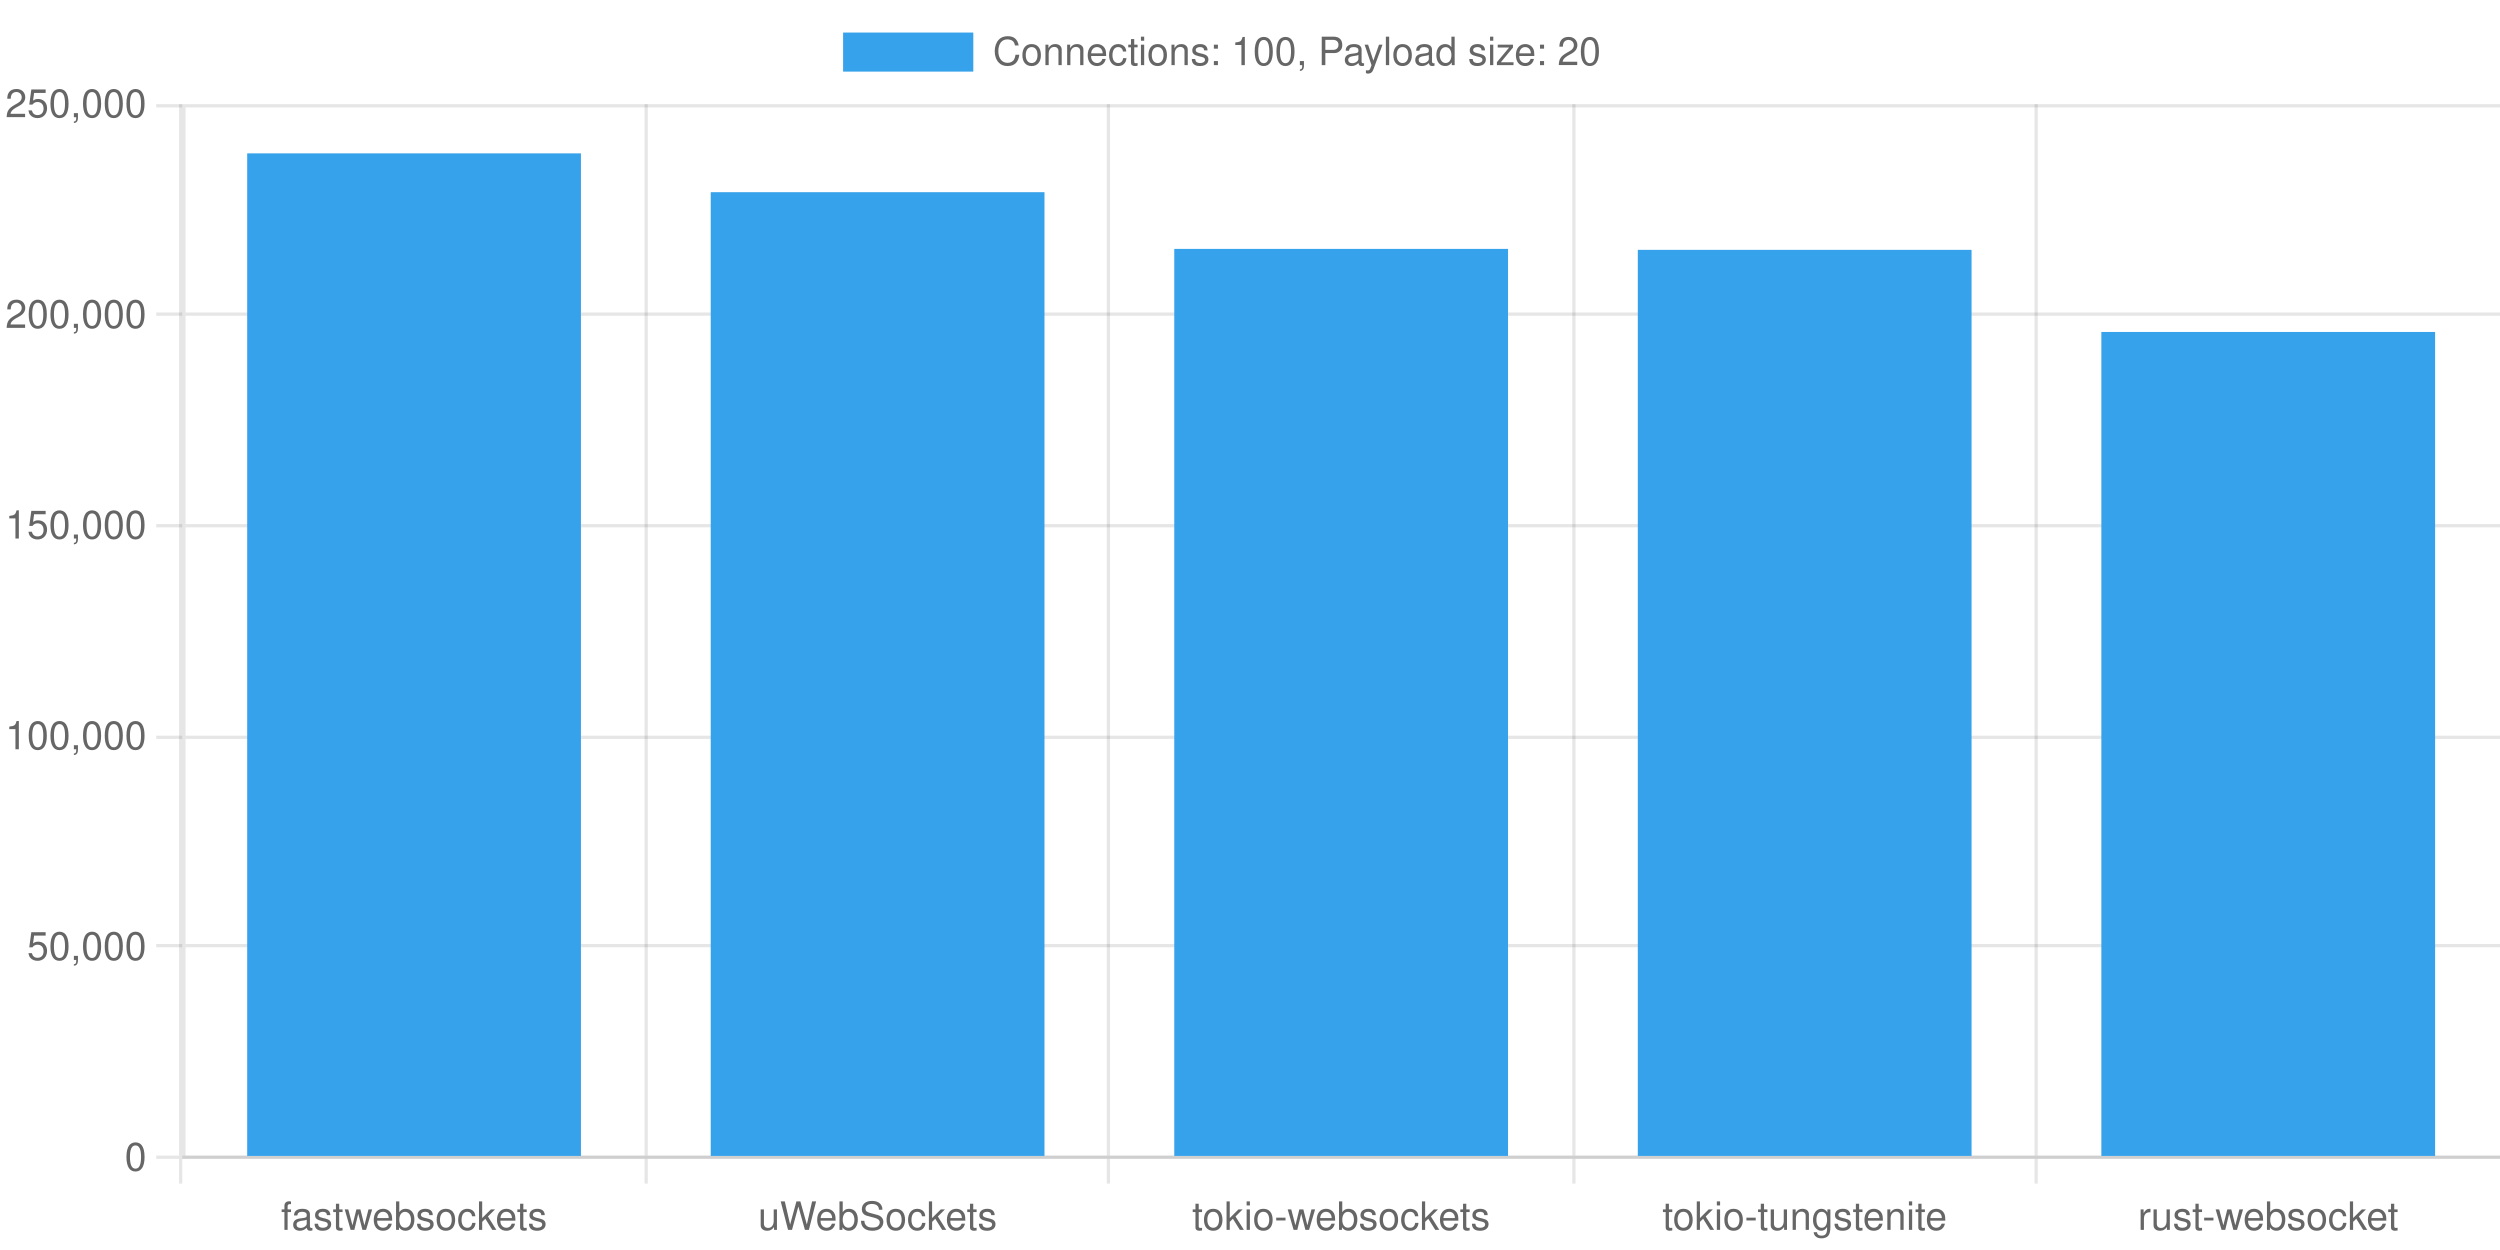
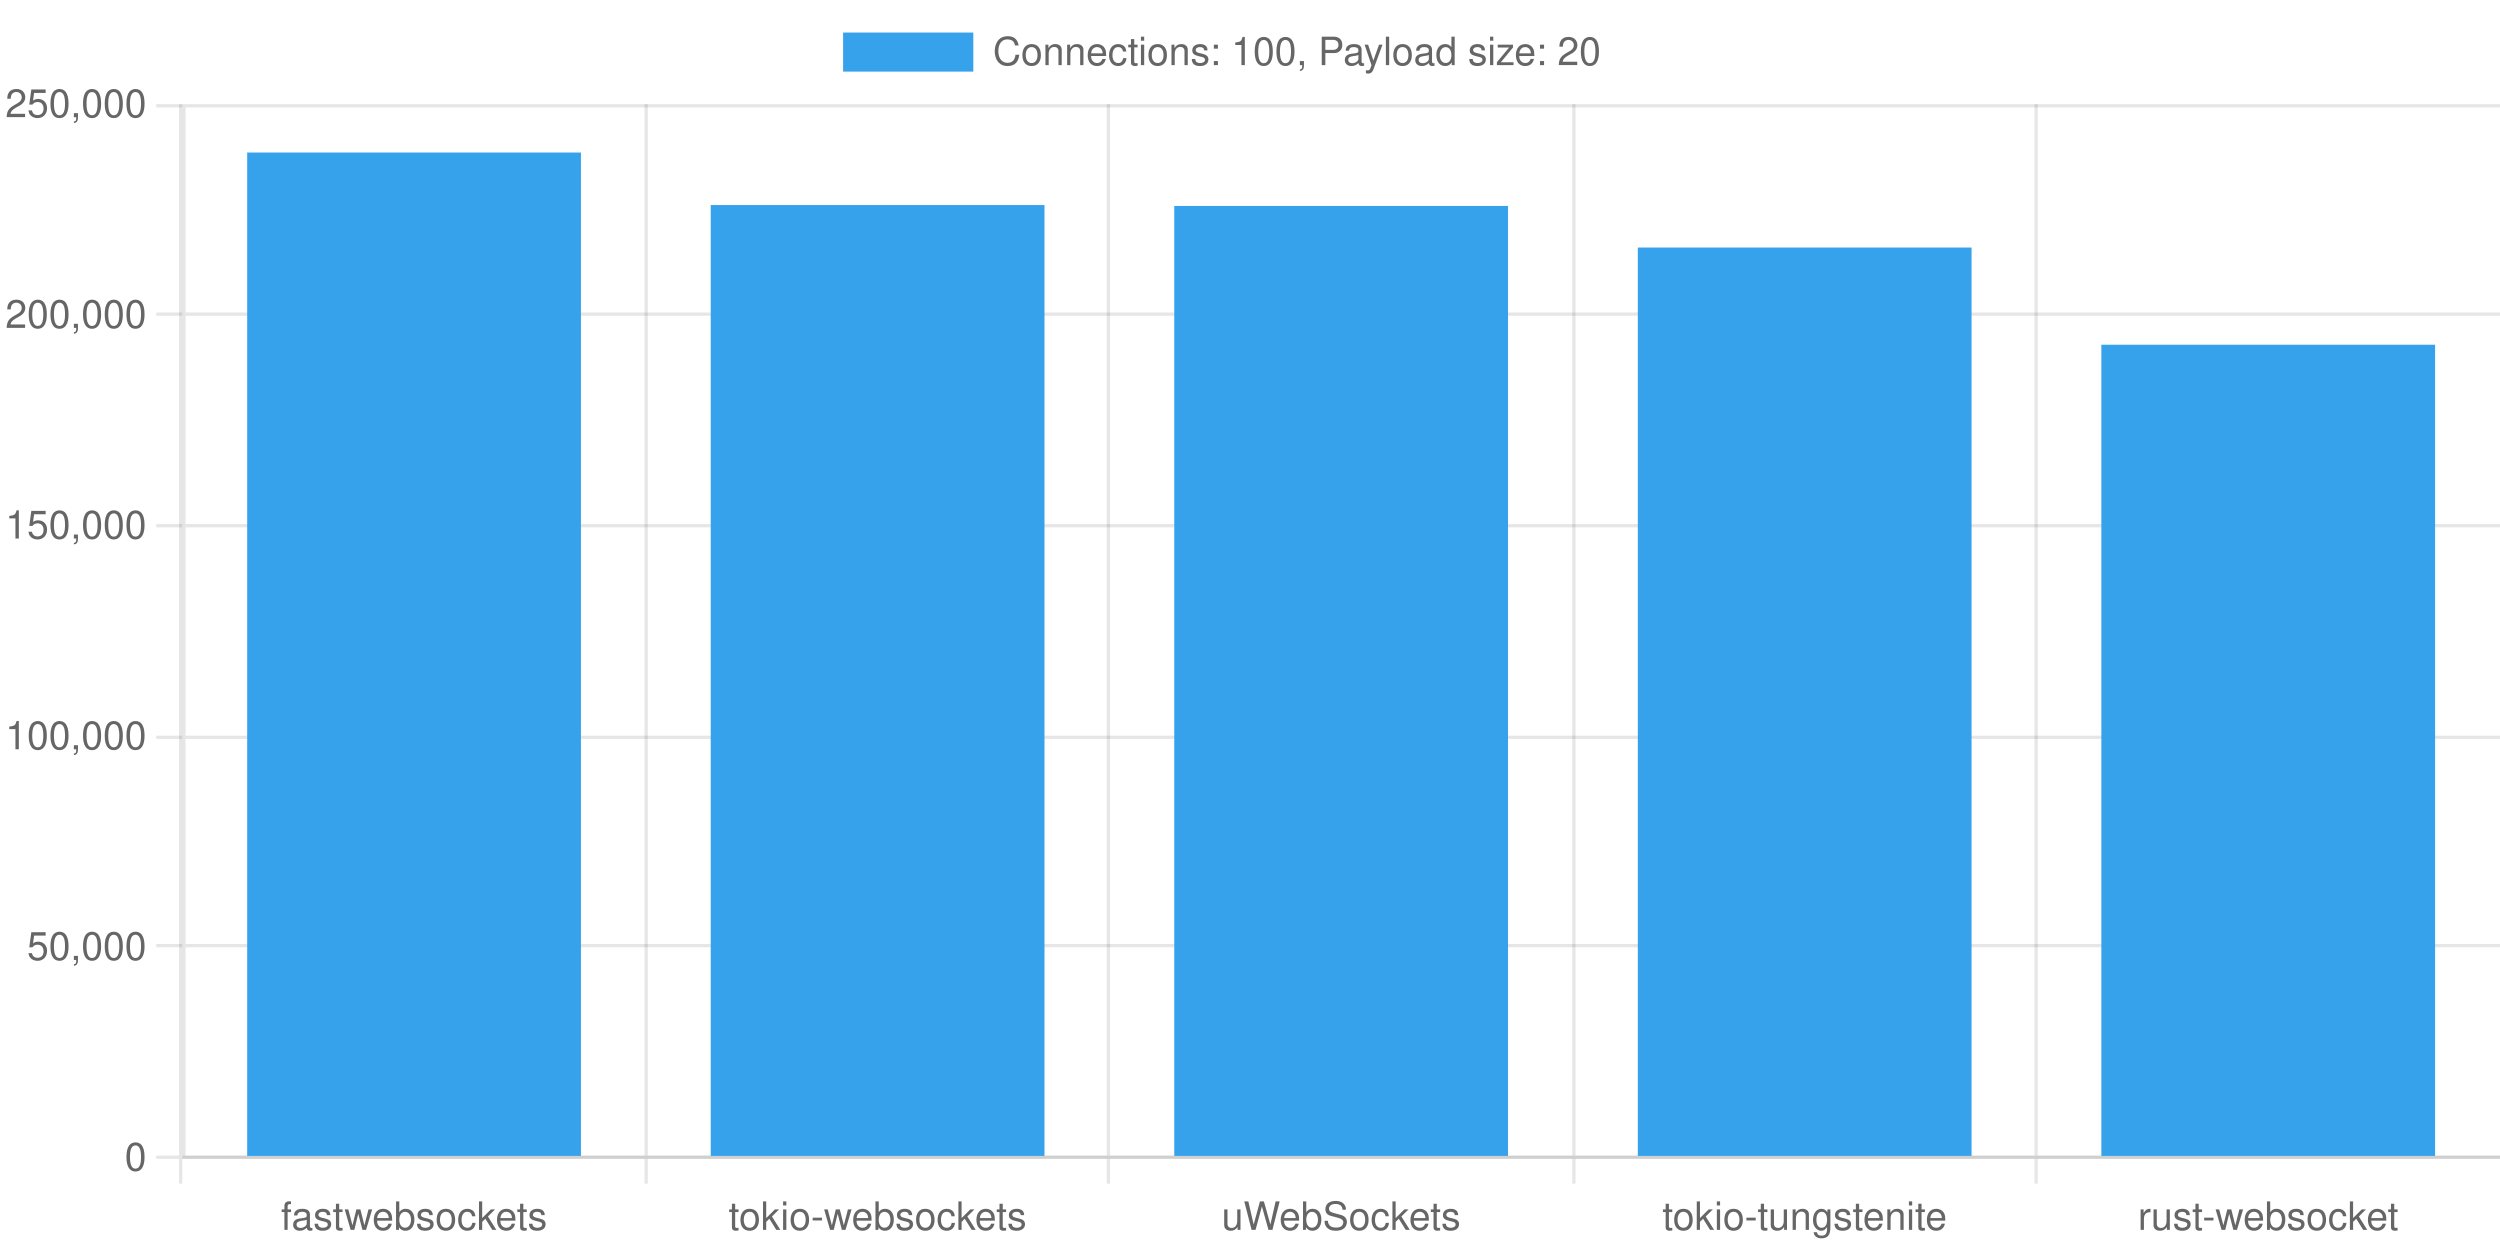
<svg xmlns="http://www.w3.org/2000/svg" version="1.1" width="768px" height="384px" viewBox="0 0 768 384">
  <defs>
    <clipPath id="clip-1" fill-rule="nonzero">
      <path d="M 0,0 L 0,32 768,32 768,0 Z" />
    </clipPath>
    <clipPath id="clip-2" fill-rule="nonzero">
      <path d="M 0,355.6 L 0,384 768,384 768,355.6 Z" />
    </clipPath>
    <clipPath id="clip-3" fill-rule="nonzero">
      <path d="M 0,0 L 0,384 56,384 56,0 Z" />
    </clipPath>
    <clipPath id="clip-4" fill-rule="nonzero">
      <path d="M 56,32 L 56,355.6 768,355.6 768,32 Z" />
    </clipPath>
  </defs>
  <g stroke="none" fill="transparent" fill-rule="nonzero" fill-opacity="1">
    <rect x="0" y="0" width="768" height="384" transform="matrix(1 0 0 1 0 0)" />
  </g>
  <g stroke="rgb(0,0,0)" stroke-width="1" stroke-linecap="butt" stroke-linejoin="miter" stroke-miterlimit="4" stroke-opacity="0.1" fill="none">
    <path d="M 55.5,32 L 55.5,355" />
  </g>
  <g stroke="rgb(0,0,0)" stroke-width="1" stroke-linecap="butt" stroke-linejoin="miter" stroke-miterlimit="4" stroke-opacity="0.1" fill="none">
    <path d="M 55.5,356 L 55.5,363.6" />
  </g>
  <g stroke="rgb(0,0,0)" stroke-width="1" stroke-linecap="butt" stroke-linejoin="miter" stroke-miterlimit="4" stroke-opacity="0.1" fill="none">
    <path d="M 198.5,32 L 198.5,355" />
  </g>
  <g stroke="rgb(0,0,0)" stroke-width="1" stroke-linecap="butt" stroke-linejoin="miter" stroke-miterlimit="4" stroke-opacity="0.1" fill="none">
    <path d="M 198.5,356 L 198.5,363.6" />
  </g>
  <g stroke="rgb(0,0,0)" stroke-width="1" stroke-linecap="butt" stroke-linejoin="miter" stroke-miterlimit="4" stroke-opacity="0.1" fill="none">
    <path d="M 340.5,32 L 340.5,355" />
  </g>
  <g stroke="rgb(0,0,0)" stroke-width="1" stroke-linecap="butt" stroke-linejoin="miter" stroke-miterlimit="4" stroke-opacity="0.1" fill="none">
    <path d="M 340.5,356 L 340.5,363.6" />
  </g>
  <g stroke="rgb(0,0,0)" stroke-width="1" stroke-linecap="butt" stroke-linejoin="miter" stroke-miterlimit="4" stroke-opacity="0.1" fill="none">
    <path d="M 483.5,32 L 483.5,355" />
  </g>
  <g stroke="rgb(0,0,0)" stroke-width="1" stroke-linecap="butt" stroke-linejoin="miter" stroke-miterlimit="4" stroke-opacity="0.1" fill="none">
    <path d="M 483.5,356 L 483.5,363.6" />
  </g>
  <g stroke="rgb(0,0,0)" stroke-width="1" stroke-linecap="butt" stroke-linejoin="miter" stroke-miterlimit="4" stroke-opacity="0.1" fill="none">
    <path d="M 625.5,32 L 625.5,355" />
  </g>
  <g stroke="rgb(0,0,0)" stroke-width="1" stroke-linecap="butt" stroke-linejoin="miter" stroke-miterlimit="4" stroke-opacity="0.1" fill="none">
    <path d="M 625.5,356 L 625.5,363.6" />
  </g>
  <g stroke="rgb(0,0,0)" stroke-width="1" stroke-linecap="butt" stroke-linejoin="miter" stroke-miterlimit="4" stroke-opacity="0.1" fill="none">
    <path d="M 768.5,32 L 768.5,355" />
  </g>
  <g stroke="rgb(0,0,0)" stroke-width="1" stroke-linecap="butt" stroke-linejoin="miter" stroke-miterlimit="4" stroke-opacity="0.1" fill="none">
    <path d="M 768.5,356 L 768.5,363.6" />
  </g>
  <g stroke="rgb(0,0,0)" stroke-width="1" stroke-linecap="butt" stroke-linejoin="miter" stroke-miterlimit="4" stroke-opacity="0.1" fill="none">
    <path d="M 57,355.5 L 768,355.5" />
  </g>
  <g stroke="rgb(0,0,0)" stroke-width="1" stroke-linecap="butt" stroke-linejoin="miter" stroke-miterlimit="4" stroke-opacity="0.1" fill="none">
    <path d="M 48,355.5 L 56,355.5" />
  </g>
  <g stroke="rgb(0,0,0)" stroke-width="1" stroke-linecap="butt" stroke-linejoin="miter" stroke-miterlimit="4" stroke-opacity="0.1" fill="none">
    <path d="M 57,290.5 L 768,290.5" />
  </g>
  <g stroke="rgb(0,0,0)" stroke-width="1" stroke-linecap="butt" stroke-linejoin="miter" stroke-miterlimit="4" stroke-opacity="0.1" fill="none">
    <path d="M 48,290.5 L 56,290.5" />
  </g>
  <g stroke="rgb(0,0,0)" stroke-width="1" stroke-linecap="butt" stroke-linejoin="miter" stroke-miterlimit="4" stroke-opacity="0.1" fill="none">
    <path d="M 57,226.5 L 768,226.5" />
  </g>
  <g stroke="rgb(0,0,0)" stroke-width="1" stroke-linecap="butt" stroke-linejoin="miter" stroke-miterlimit="4" stroke-opacity="0.1" fill="none">
    <path d="M 48,226.5 L 56,226.5" />
  </g>
  <g stroke="rgb(0,0,0)" stroke-width="1" stroke-linecap="butt" stroke-linejoin="miter" stroke-miterlimit="4" stroke-opacity="0.1" fill="none">
    <path d="M 57,161.5 L 768,161.5" />
  </g>
  <g stroke="rgb(0,0,0)" stroke-width="1" stroke-linecap="butt" stroke-linejoin="miter" stroke-miterlimit="4" stroke-opacity="0.1" fill="none">
    <path d="M 48,161.5 L 56,161.5" />
  </g>
  <g stroke="rgb(0,0,0)" stroke-width="1" stroke-linecap="butt" stroke-linejoin="miter" stroke-miterlimit="4" stroke-opacity="0.1" fill="none">
    <path d="M 57,96.5 L 768,96.5" />
  </g>
  <g stroke="rgb(0,0,0)" stroke-width="1" stroke-linecap="butt" stroke-linejoin="miter" stroke-miterlimit="4" stroke-opacity="0.1" fill="none">
    <path d="M 48,96.5 L 56,96.5" />
  </g>
  <g stroke="rgb(0,0,0)" stroke-width="1" stroke-linecap="butt" stroke-linejoin="miter" stroke-miterlimit="4" stroke-opacity="0.1" fill="none">
    <path d="M 57,32.5 L 768,32.5" />
  </g>
  <g stroke="rgb(0,0,0)" stroke-width="1" stroke-linecap="butt" stroke-linejoin="miter" stroke-miterlimit="4" stroke-opacity="0.1" fill="none">
    <path d="M 48,32.5 L 56,32.5" />
  </g>
  <g stroke="none" fill="rgb(54,162,235)" fill-rule="nonzero" fill-opacity="1" clip-path="url(#clip-1)">
    <path d="M 259,10 L 259,22 299,22 299,10 Z" />
  </g>
  <g stroke="none" fill="#666" fill-rule="nonzero" fill-opacity="1" clip-path="url(#clip-1)">
    <text style="font:normal 12px 'Helvetica Neue', 'Helvetica', 'Arial', sans-serif;" text-anchor="start" dominant-baseline="middle" transform="matrix(1 0 0 1 0 0)">
      <tspan x="305" y="16">Connections: 100, Payload size: 20</tspan>
    </text>
  </g>
  <g stroke="rgb(0,0,0)" stroke-width="1" stroke-linecap="butt" stroke-linejoin="miter" stroke-miterlimit="4" stroke-opacity="0.1" fill="none">
    <path d="M 56,355.5 L 769,355.5" />
  </g>
  <g stroke="none" fill="#666" fill-rule="nonzero" fill-opacity="1" clip-path="url(#clip-2)">
    <text style="font:normal 12px 'Helvetica Neue', 'Helvetica', 'Arial', sans-serif;" text-anchor="middle" dominant-baseline="middle" transform="matrix(1 0 0 1 127.2 366.6)">
      <tspan x="0" y="7.2">fastwebsockets</tspan>
    </text>
  </g>
  <g stroke="none" fill="#666" fill-rule="nonzero" fill-opacity="1" clip-path="url(#clip-2)">
    <text style="font:normal 12px 'Helvetica Neue', 'Helvetica', 'Arial', sans-serif;" text-anchor="middle" dominant-baseline="middle" transform="matrix(1 0 0 1 269.6 366.6)">
-       <tspan x="0" y="7.2">uWebSockets</tspan>
+       <tspan x="0" y="7.2">tokio-websockets</tspan>
    </text>
  </g>
  <g stroke="none" fill="#666" fill-rule="nonzero" fill-opacity="1" clip-path="url(#clip-2)">
    <text style="font:normal 12px 'Helvetica Neue', 'Helvetica', 'Arial', sans-serif;" text-anchor="middle" dominant-baseline="middle" transform="matrix(1 0 0 1 412 366.6)">
-       <tspan x="0" y="7.2">tokio-websockets</tspan>
+       <tspan x="0" y="7.2">uWebSockets</tspan>
    </text>
  </g>
  <g stroke="none" fill="#666" fill-rule="nonzero" fill-opacity="1" clip-path="url(#clip-2)">
    <text style="font:normal 12px 'Helvetica Neue', 'Helvetica', 'Arial', sans-serif;" text-anchor="middle" dominant-baseline="middle" transform="matrix(1 0 0 1 554.4 366.6)">
      <tspan x="0" y="7.2">tokio-tungstenite</tspan>
    </text>
  </g>
  <g stroke="none" fill="#666" fill-rule="nonzero" fill-opacity="1" clip-path="url(#clip-2)">
    <text style="font:normal 12px 'Helvetica Neue', 'Helvetica', 'Arial', sans-serif;" text-anchor="middle" dominant-baseline="middle" transform="matrix(1 0 0 1 696.8 366.6)">
      <tspan x="0" y="7.2">rust-websocket</tspan>
    </text>
  </g>
  <g stroke="rgb(0,0,0)" stroke-width="1" stroke-linecap="butt" stroke-linejoin="miter" stroke-miterlimit="4" stroke-opacity="0.1" fill="none">
    <path d="M 56.5,32 L 56.5,356" />
  </g>
  <g stroke="none" fill="#666" fill-rule="nonzero" fill-opacity="1" clip-path="url(#clip-3)">
    <text style="font:normal 12px 'Helvetica Neue', 'Helvetica', 'Arial', sans-serif;" text-anchor="end" dominant-baseline="middle" transform="matrix(1 0 0 1 45 355.6)">
      <tspan x="0" y="0">0</tspan>
    </text>
  </g>
  <g stroke="none" fill="#666" fill-rule="nonzero" fill-opacity="1" clip-path="url(#clip-3)">
    <text style="font:normal 12px 'Helvetica Neue', 'Helvetica', 'Arial', sans-serif;" text-anchor="end" dominant-baseline="middle" transform="matrix(1 0 0 1 45 290.88)">
      <tspan x="0" y="0">50,000</tspan>
    </text>
  </g>
  <g stroke="none" fill="#666" fill-rule="nonzero" fill-opacity="1" clip-path="url(#clip-3)">
    <text style="font:normal 12px 'Helvetica Neue', 'Helvetica', 'Arial', sans-serif;" text-anchor="end" dominant-baseline="middle" transform="matrix(1 0 0 1 45 226.16)">
      <tspan x="0" y="0">100,000</tspan>
    </text>
  </g>
  <g stroke="none" fill="#666" fill-rule="nonzero" fill-opacity="1" clip-path="url(#clip-3)">
    <text style="font:normal 12px 'Helvetica Neue', 'Helvetica', 'Arial', sans-serif;" text-anchor="end" dominant-baseline="middle" transform="matrix(1 0 0 1 45 161.44)">
      <tspan x="0" y="0">150,000</tspan>
    </text>
  </g>
  <g stroke="none" fill="#666" fill-rule="nonzero" fill-opacity="1" clip-path="url(#clip-3)">
    <text style="font:normal 12px 'Helvetica Neue', 'Helvetica', 'Arial', sans-serif;" text-anchor="end" dominant-baseline="middle" transform="matrix(1 0 0 1 45 96.72)">
      <tspan x="0" y="0">200,000</tspan>
    </text>
  </g>
  <g stroke="none" fill="#666" fill-rule="nonzero" fill-opacity="1" clip-path="url(#clip-3)">
    <text style="font:normal 12px 'Helvetica Neue', 'Helvetica', 'Arial', sans-serif;" text-anchor="end" dominant-baseline="middle" transform="matrix(1 0 0 1 45 32)">
      <tspan x="0" y="0">250,000</tspan>
    </text>
  </g>
  <g stroke="none" fill="rgb(54,162,235)" fill-rule="nonzero" fill-opacity="1" clip-path="url(#clip-4)">
-     <path d="M 75.936,47.116 L 75.936,355.1 178.464,355.1 178.464,47.116 Z" />
+     <path d="M 75.936,46.857 L 75.936,355.1 178.464,355.1 178.464,46.857 Z" />
  </g>
  <g stroke="none" fill="rgb(54,162,235)" fill-rule="nonzero" fill-opacity="1" clip-path="url(#clip-4)">
-     <path d="M 218.336,59.041 L 218.336,355.1 320.864,355.1 320.864,59.041 Z" />
+     <path d="M 218.336,62.994 L 218.336,355.1 320.864,355.1 320.864,62.994 Z" />
  </g>
  <g stroke="none" fill="rgb(54,162,235)" fill-rule="nonzero" fill-opacity="1" clip-path="url(#clip-4)">
-     <path d="M 360.736,76.46 L 360.736,355.1 463.264,355.1 463.264,76.46 Z" />
+     <path d="M 360.736,63.267 L 360.736,355.1 463.264,355.1 463.264,63.267 Z" />
  </g>
  <g stroke="none" fill="rgb(54,162,235)" fill-rule="nonzero" fill-opacity="1" clip-path="url(#clip-4)">
-     <path d="M 503.136,76.756 L 503.136,355.1 605.664,355.1 605.664,76.756 Z" />
+     <path d="M 503.136,76.043 L 503.136,355.1 605.664,355.1 605.664,76.043 Z" />
  </g>
  <g stroke="none" fill="rgb(54,162,235)" fill-rule="nonzero" fill-opacity="1" clip-path="url(#clip-4)">
-     <path d="M 645.536,101.979 L 645.536,355.1 748.064,355.1 748.064,101.979 Z" />
+     <path d="M 645.536,105.902 L 645.536,355.1 748.064,355.1 748.064,105.902 Z" />
  </g>
</svg>
